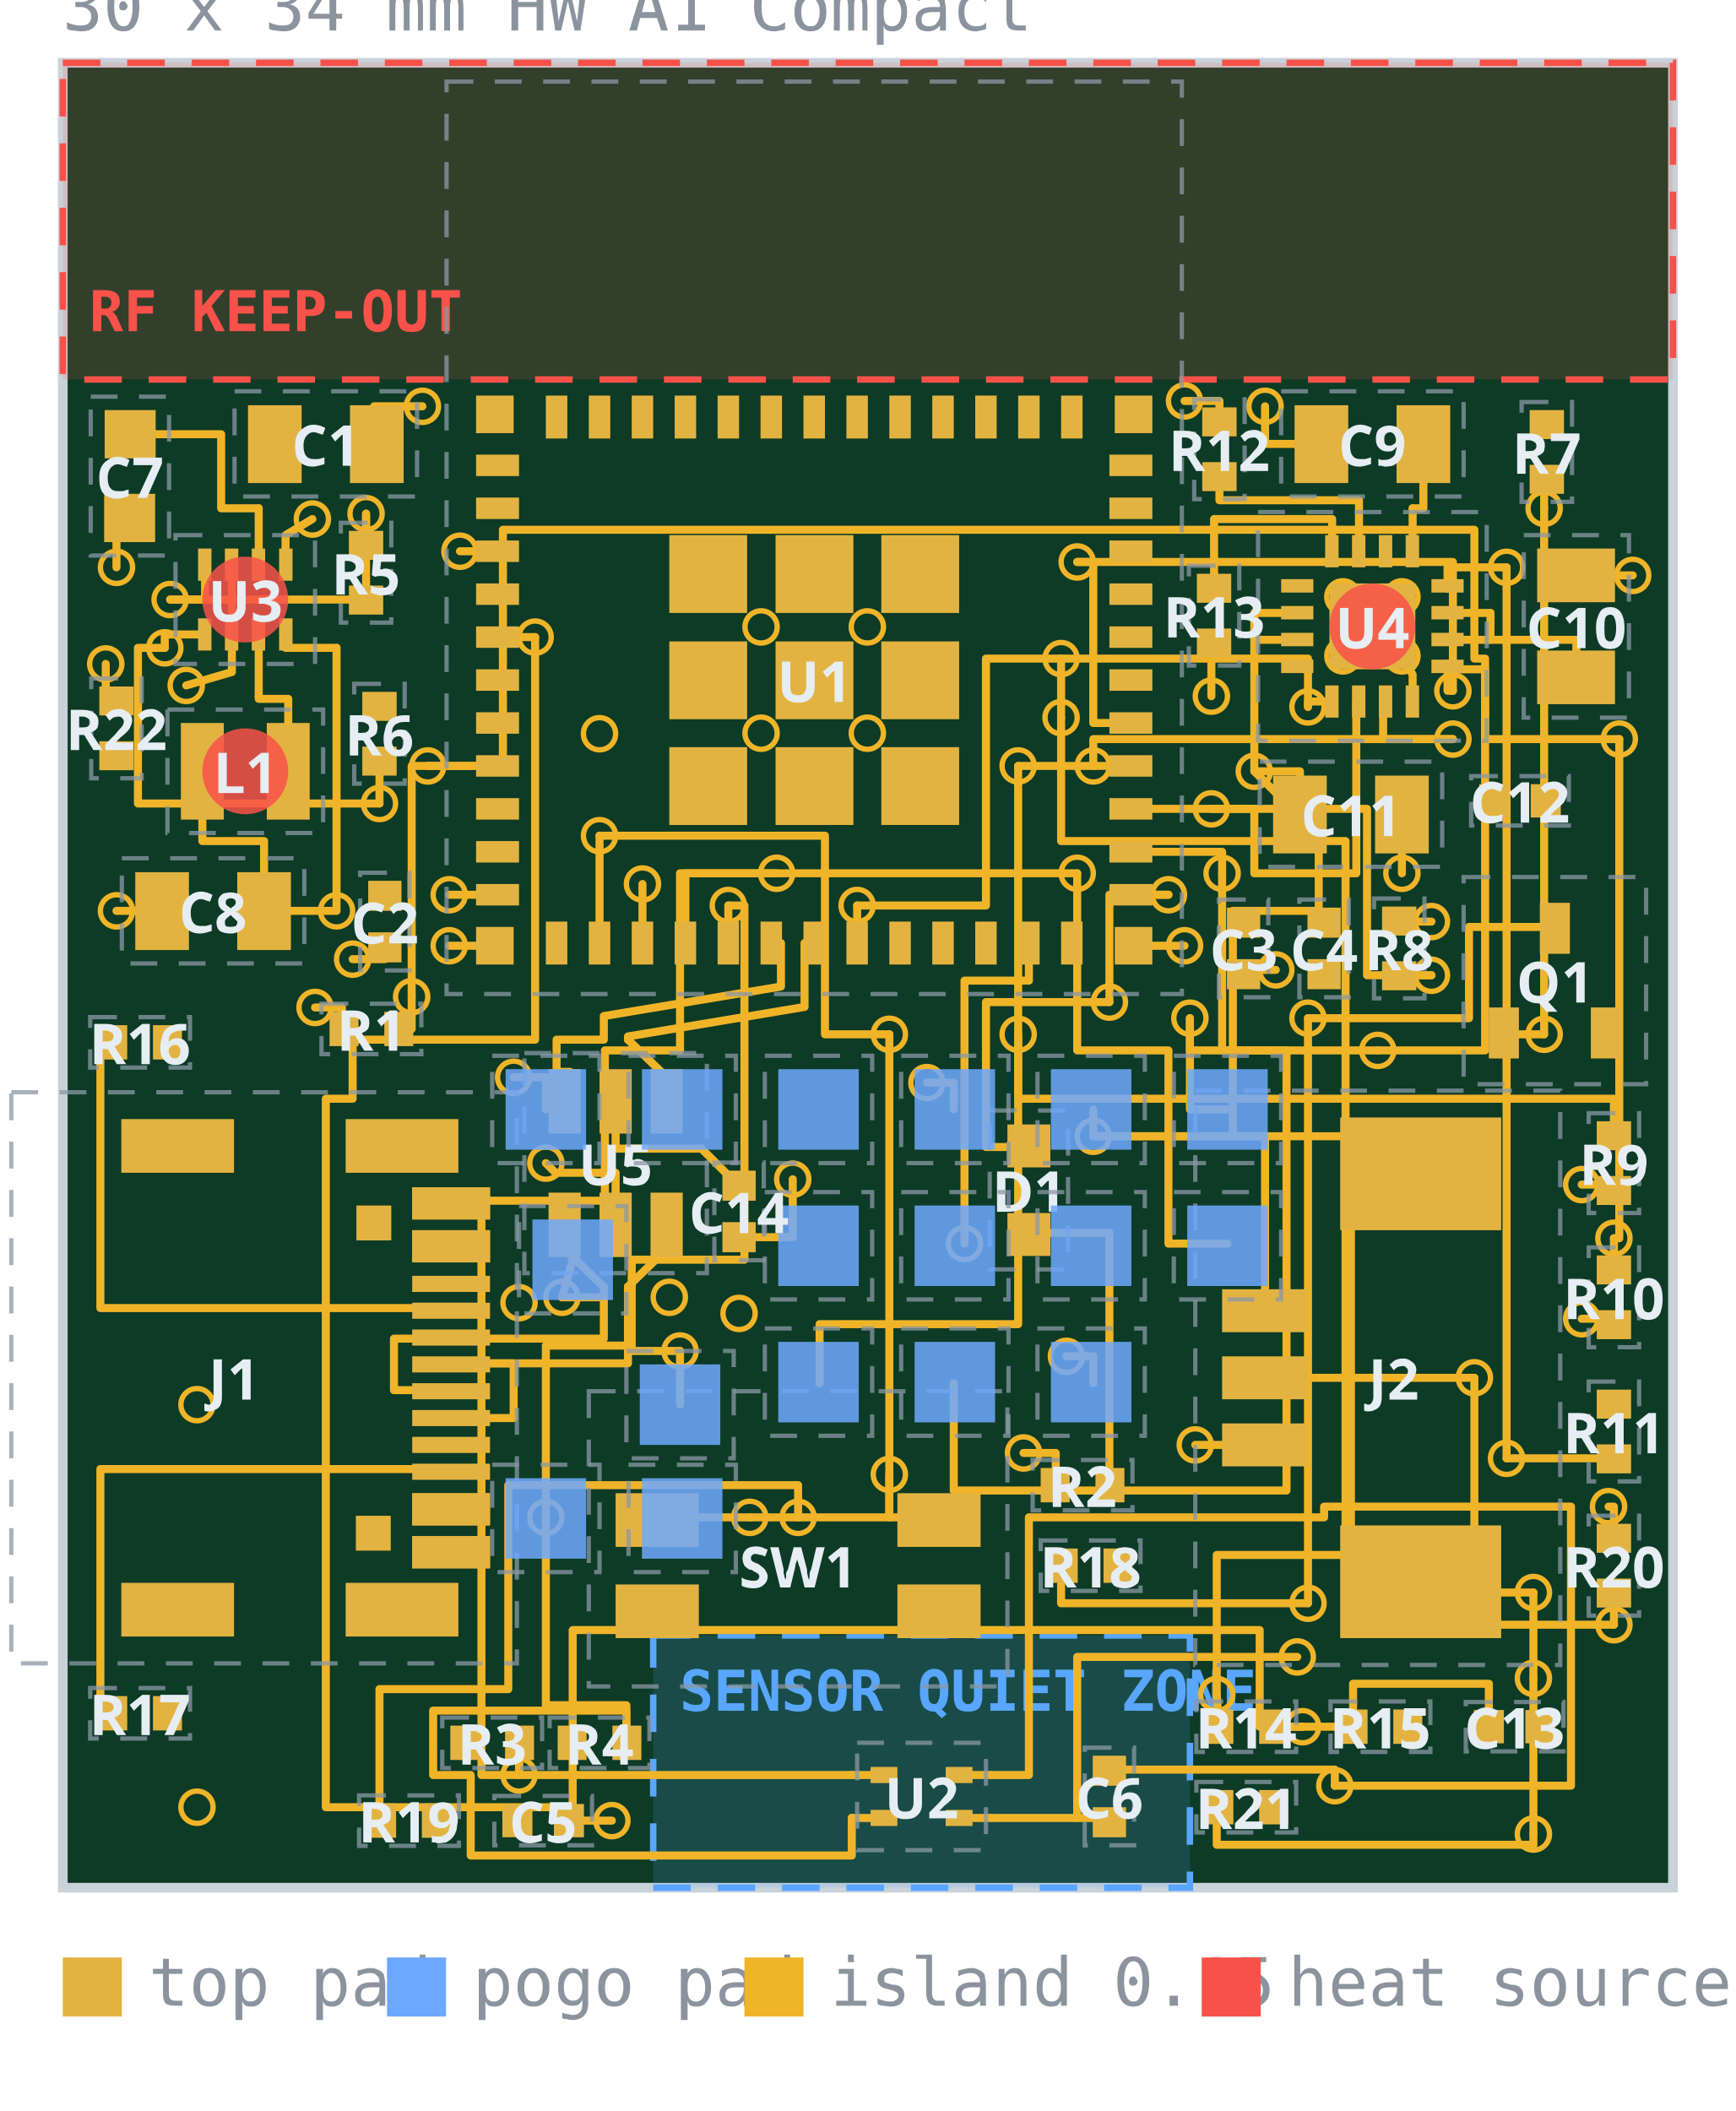
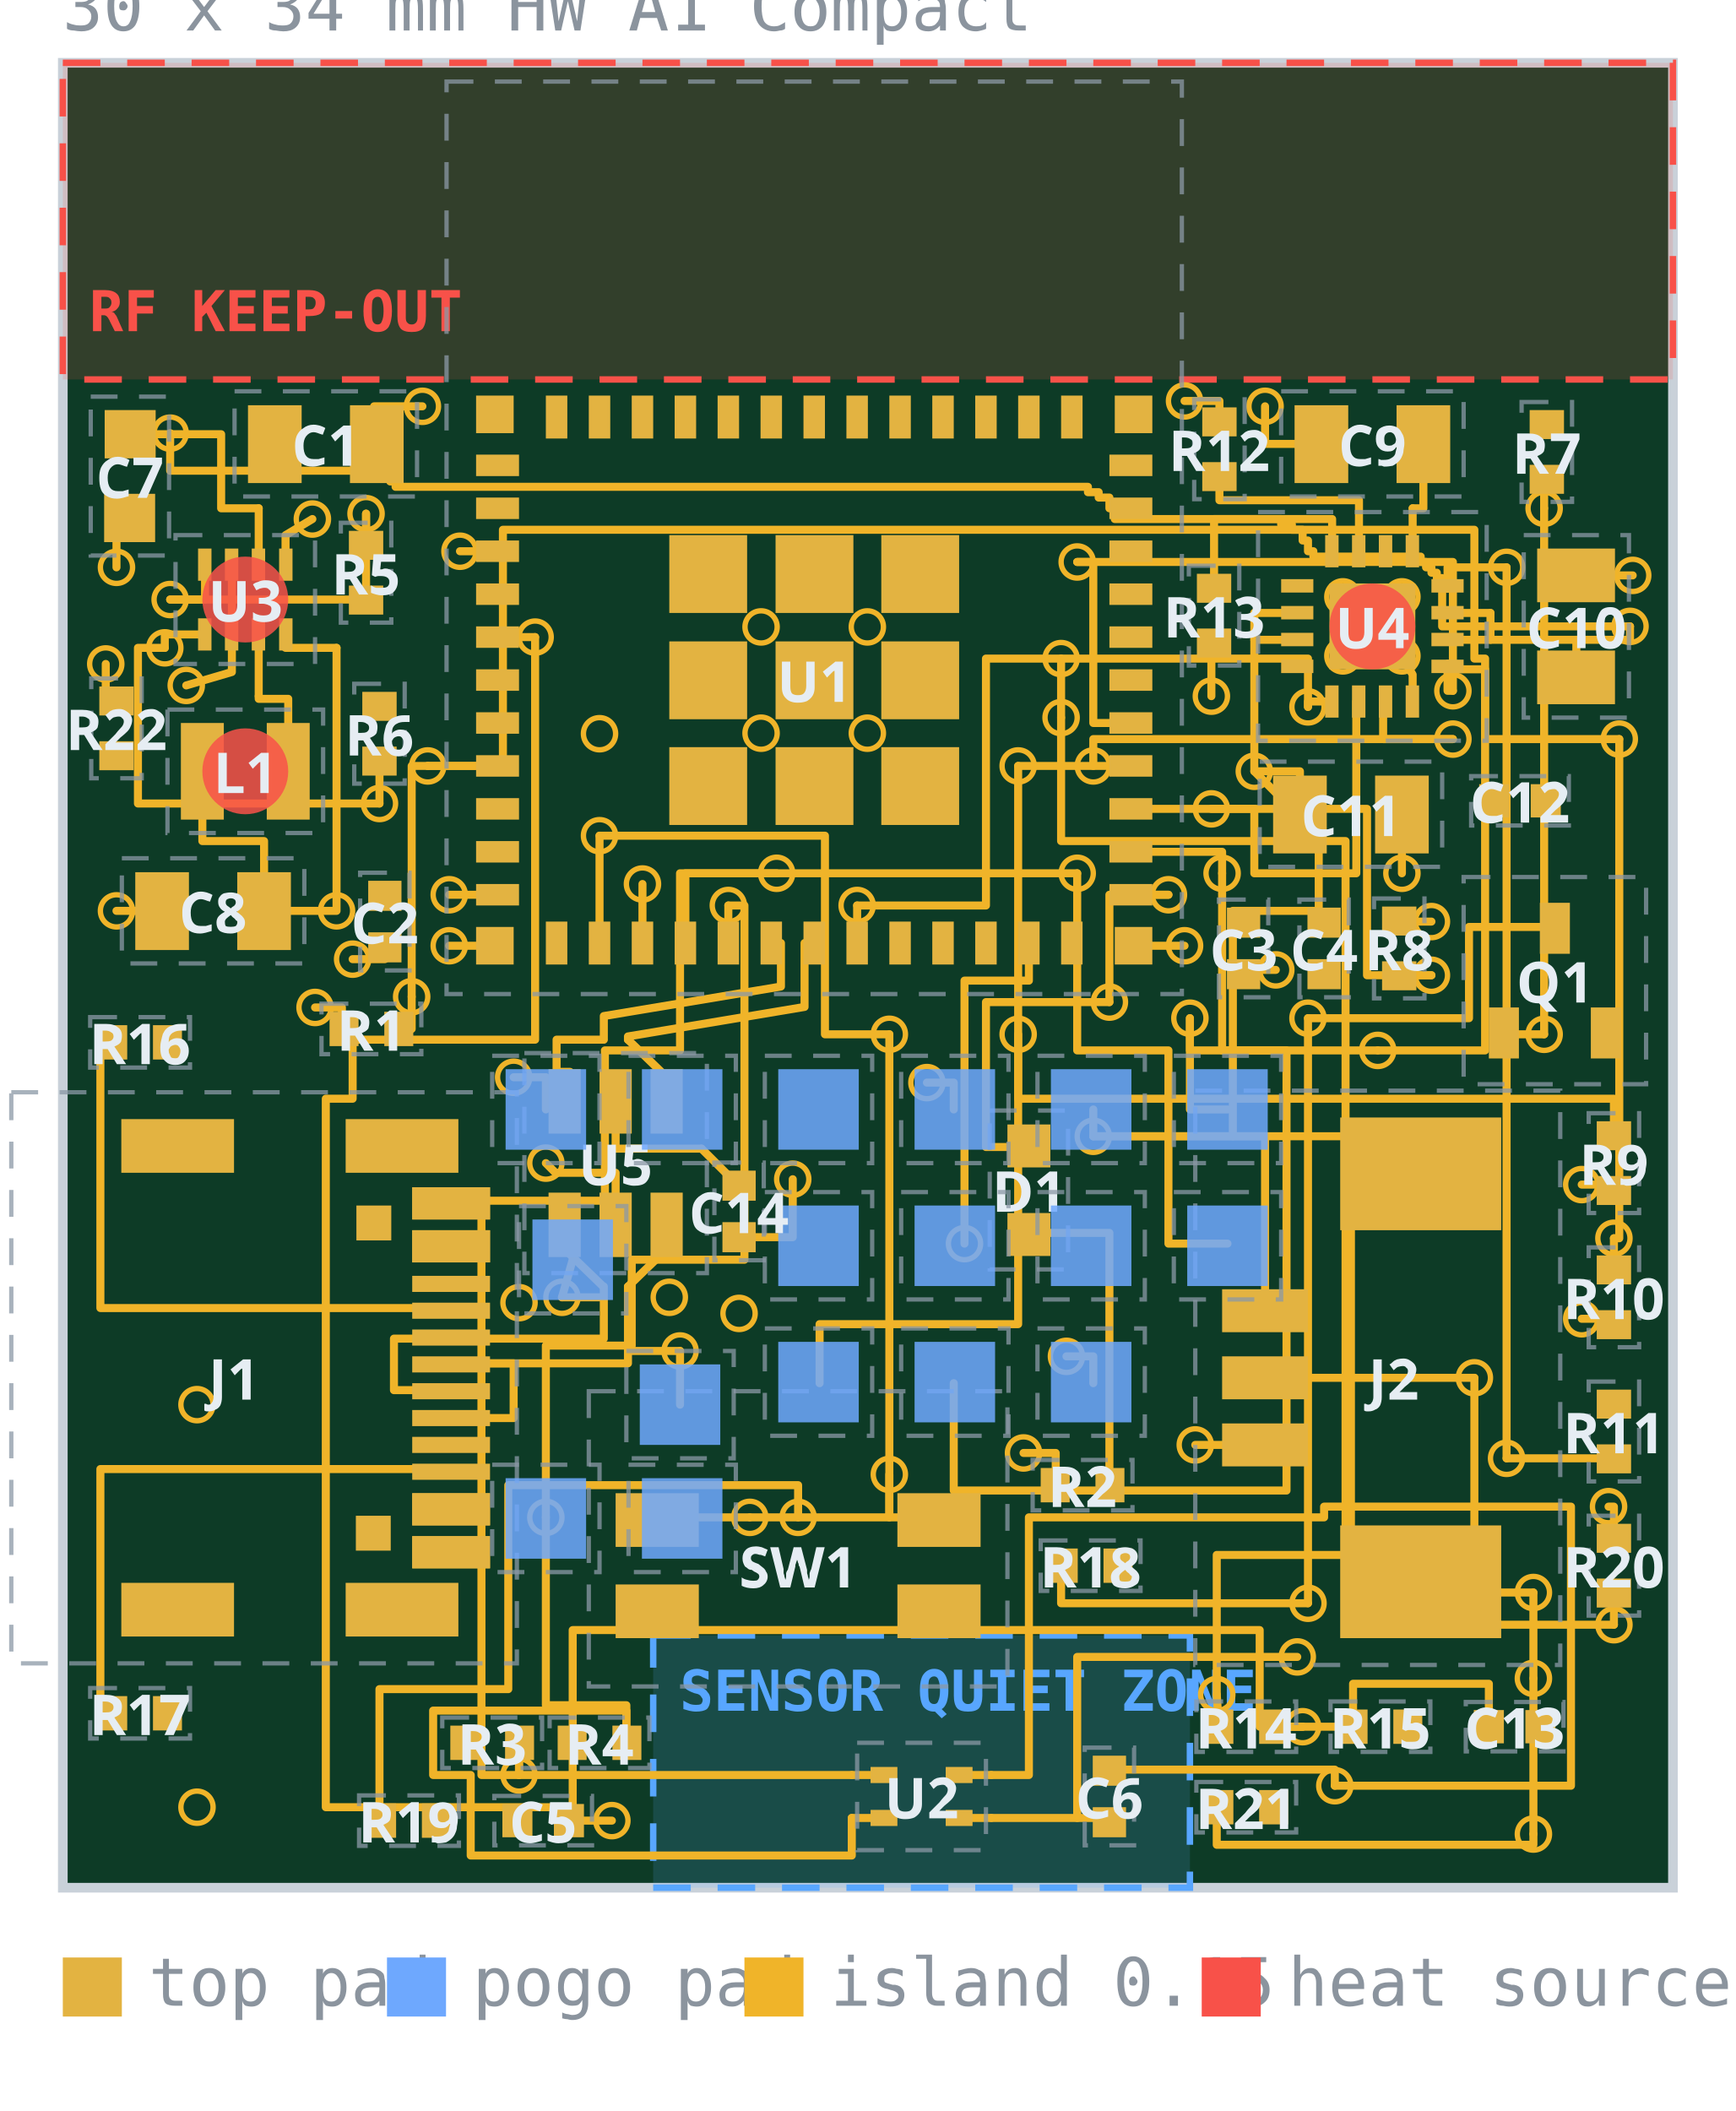
<svg xmlns="http://www.w3.org/2000/svg" viewBox="0 0 32.33 39.33" width="388" height="472" role="img" aria-label="Variant A floorplan">
  <style>
.outline{fill:#0d3b26;stroke:#c9d1d9;stroke-width:.18}
.crtyd{fill:none;stroke:#8b98a5;stroke-width:.08;stroke-dasharray:.5 .4;opacity:.75}
.pad{fill:#e3b341}
.pad-b{fill:#6ea8fe;opacity:.85}
.ref{font:600 1.05px ui-sans-serif,system-ui,sans-serif;fill:#e6edf3;
     text-anchor:middle;dominant-baseline:central}
.dim{font:500 1.25px ui-monospace,ui-sans-serif,monospace;fill:#8b949e}
.tag{font:600 1.05px ui-monospace,monospace;fill:#f85149}
.tagb{font:600 1.05px ui-monospace,monospace;fill:#58a6ff}
.rf{fill:#f85149;fill-opacity:.16;stroke:#f85149;stroke-width:.12;
    stroke-dasharray:.7 .5}
.quiet{fill:#58a6ff;fill-opacity:.16;stroke:#58a6ff;stroke-width:.12;
       stroke-dasharray:.7 .5}
.trk{fill:none;stroke:#f0b429;stroke-width:.15;stroke-linecap:round;
     stroke-linejoin:round}
.via{fill:none;stroke:#f0b429;stroke-width:.1}
.hot{fill:#f85149;opacity:.85}
</style>
  <g transform="translate(1.17,1.17)">
    <polygon class="outline" points="0.00,0.00 30.00,0.00 30.00,34.00 0.00,34.00" />
    <rect class="rf" x="0.00" y="0.00" width="30.00" height="5.90" />
    <text class="tag" x="0.50" y="5.00" style="fill:#f85149">RF KEEP-OUT</text>
    <rect class="quiet" x="11.00" y="29.30" width="10.00" height="4.70" />
    <text class="tagb" x="11.50" y="30.70">SENSOR QUIET ZONE</text>
    <path class="trk" d="M 15.30 31.90 L 14.70 31.90" />
    <path class="trk" d="M 15.30 32.70 L 14.70 32.70" />
    <path class="trk" d="M 16.70 32.70 L 17.30 32.70" />
    <path class="trk" d="M 16.70 31.90 L 17.30 31.90" />
    <path class="trk" d="M 17.30 32.70 L 18.90 32.70 L 18.90 29.70 L 23.00 29.70" />
    <path class="trk" d="M 14.70 31.90 L 8.50 31.90 L 8.50 31.30" />
    <path class="trk" d="M 14.70 32.70 L 14.70 33.40 L 7.60 33.40 L 7.60 31.90 L 6.90 31.90 L 6.90 30.70 L 10.50 30.70 L 10.50 31.30" />
    <path class="trk" d="M 17.30 31.90 L 18.00 31.90 L 18.00 27.10 L 23.50 27.10 L 23.50 26.90 L 28.10 26.90 L 28.10 32.10 L 23.70 32.10" />
    <path class="trk" d="M 19.50 32.80 L 19.50 32.70 L 18.90 32.70" />
    <path class="trk" d="M 19.50 31.80 L 23.70 31.80 L 23.70 32.10" />
    <path class="trk" d="M 3.65 10.65 L 3.65 11.80" />
    <path class="trk" d="M 3.65 11.80 L 3.65 11.85 L 4.20 11.85 L 4.20 13.20" />
    <path class="trk" d="M 4.15 10.65 L 4.15 10.90 L 5.10 10.90" />
    <path class="trk" d="M 5.10 10.90 L 5.10 15.80 L 3.75 15.80" />
    <path class="trk" d="M 2.60 13.20 L 2.60 14.50 L 3.75 14.50 L 3.75 15.80" />
    <path class="trk" d="M 3.65 9.35 L 3.65 8.50 L 3.65 8.30" />
    <path class="trk" d="M 3.65 8.30 L 2.95 8.30 L 2.95 6.92 L 1.25 6.92" />
    <path class="trk" d="M 3.15 9.35 L 3.15 10.65" />
    <path class="trk" d="M 4.15 9.35 L 4.15 8.80 L 4.65 8.50" />
    <path class="trk" d="M 3.15 10.65 L 3.15 11.35 L 2.30 11.60" />
    <path class="trk" d="M 25.15 11.90 L 25.15 11.40 L 24.95 11.05" />
    <path class="trk" d="M 1.25 8.47 L 1.00 8.47 L 1.00 9.40" />
    <path class="trk" d="M 1.85 15.80 L 1.00 15.80" />
    <path class="trk" d="M 23.45 7.10 L 22.40 7.10 L 22.40 6.40" />
    <path class="trk" d="M 28.20 9.55 L 29.25 9.55" />
    <path class="trk" d="M 24.95 14.00 L 24.95 15.10" />
    <path class="trk" d="M 25.15 9.10 L 25.15 8.30" />
    <path class="trk" d="M 25.15 8.30 L 25.35 8.30 L 25.35 7.10" />
    <path class="trk" d="M 25.80 10.25 L 26.60 10.25" />
    <path class="trk" d="M 25.80 10.75 L 26.60 10.75" />
    <path class="trk" d="M 26.60 10.25 L 26.60 10.75 L 28.20 10.75 L 28.20 11.45" />
    <path class="trk" d="M 23.00 10.25 L 22.20 10.25" />
    <path class="trk" d="M 23.00 10.75 L 22.20 10.75" />
    <path class="trk" d="M 22.20 10.25 L 22.20 13.20 L 23.05 13.20 L 23.05 14.00" />
    <path class="trk" d="M 23.65 9.10 L 23.65 8.50 L 21.45 8.50 L 21.45 9.79" />
    <path class="trk" d="M 24.15 9.10 L 24.15 8.15 L 21.55 8.15 L 21.55 7.71" />
    <path class="trk" d="M 21.55 6.69 L 21.55 6.30 L 20.90 6.30" />
    <path class="trk" d="M 21.45 10.81 L 21.40 10.81 L 21.40 11.80" />
    <path class="trk" d="M 2.65 9.35 L 2.65 10.00 L 2.00 10.00" />
    <path class="trk" d="M 5.65 8.99 L 5.65 8.40" />
    <path class="trk" d="M 2.00 10.00 L 5.65 10.00 L 5.65 8.40" />
    <path class="trk" d="M 2.65 10.65 L 1.90 10.65 L 1.90 10.90" />
    <path class="trk" d="M 5.90 13.01 L 5.90 13.80" />
    <path class="trk" d="M 1.90 10.90 L 1.40 10.90 L 1.40 13.80 L 5.90 13.80" />
    <path class="trk" d="M 8.10 15.50 L 7.20 15.50" />
    <path class="trk" d="M 10.80 16.40 L 10.80 15.30" />
    <path class="trk" d="M 19.95 16.45 L 20.90 16.45" />
    <path class="trk" d="M 8.05 16.45 L 7.20 16.45" />
    <path class="trk" d="M 22.40 25.75 L 21.10 25.75" />
    <path class="trk" d="M 9.43 32.75 L 10.23 32.75" />
    <path class="trk" d="M 13.38 16.40 L 13.38 17.21 L 10.08 17.76 L 10.08 18.20" />
    <path class="trk" d="M 13.82 16.40 L 13.82 17.59 L 10.53 18.14 L 10.53 18.20" />
    <path class="trk" d="M 10.08 22.80 L 10.08 23.77 L 7.40 23.77" />
    <path class="trk" d="M 10.53 22.80 L 10.53 24.23 L 7.40 24.23" />
    <path class="trk" d="M 10.07 18.20 L 9.20 18.20 L 9.20 18.80 L 9.45 18.80" />
    <path class="trk" d="M 10.53 18.20 L 11.15 18.80" />
    <path class="trk" d="M 9.45 22.20 L 10.07 22.80" />
    <path class="trk" d="M 11.15 22.20 L 10.53 22.80" />
    <path class="trk" d="M 7.40 23.77 L 6.17 23.77 L 6.17 24.73 L 7.40 24.73" />
    <path class="trk" d="M 7.40 24.23 L 8.40 24.23 L 8.40 25.25 L 7.40 25.25" />
    <path class="trk" d="M 10.07 23.00 L 9.30 23.00" />
    <path class="trk" d="M 10.53 24.00 L 11.50 24.00" />
    <path class="trk" d="M 9.30 23.00 L 9.50 22.30" />
    <path class="trk" d="M 11.50 24.00 L 11.50 25.00" />
    <path class="trk" d="M 10.30 21.65 L 10.30 20.68 L 9.18 20.68 L 9.00 20.50" />
    <path class="trk" d="M 10.30 19.35 L 10.30 20.23 L 11.90 20.23" />
    <path class="trk" d="M 11.90 20.23 L 12.60 20.93 L 12.60 20.92" />
    <path class="trk" d="M 12.60 21.88 L 13.60 21.88 L 13.60 20.80" />
    <path class="trk" d="M 24.04 31.00 L 24.04 30.20 L 26.57 30.20 L 26.57 31.00" />
    <path class="trk" d="M 27.80 16.10 L 26.20 16.10 L 26.20 17.80 L 23.20 17.80" />
    <path class="trk" d="M 23.20 17.80 L 23.20 28.70" />
    <path class="trk" d="M 23.20 28.70 L 18.60 28.70 L 18.60 28.00" />
    <path class="trk" d="M 26.80 18.10 L 27.60 18.10" />
    <path class="trk" d="M 27.60 18.10 L 27.60 8.30" />
    <path class="trk" d="M 27.60 8.30 L 27.60 7.80" />
    <path class="trk" d="M 28.90 22.50 L 28.90 21.90" />
    <path class="trk" d="M 28.90 21.90 L 29.00 21.90 L 29.00 12.60" />
    <path class="trk" d="M 29.00 12.60 L 26.50 12.60 L 26.50 11.30 L 25.80 11.30 L 25.80 11.20" />
    <path class="trk" d="M 22.56 31.00 L 24.04 31.00" />
    <path class="trk" d="M 1.00 11.89 L 0.80 11.89 L 0.80 11.20" />
    <path class="trk" d="M 9.00 19.50 L 9.00 18.90 L 8.40 18.90" />
    <path class="trk" d="M 19.20 24.60 L 19.20 24.10 L 18.70 24.10" />
    <path class="trk" d="M 8.10 9.10 L 7.40 9.10" />
    <path class="trk" d="M 16.60 19.50 L 16.60 19.00 L 16.10 19.00" />
    <path class="trk" d="M 5.80 7.10 L 5.80 6.40 L 6.70 6.40" />
    <path class="trk" d="M 6.00 16.50 L 6.00 16.70 L 5.40 16.70" />
    <path class="trk" d="M 22.00 17.00 L 22.00 16.90 L 22.60 16.90" />
    <path class="trk" d="M 5.20 18.00 L 5.20 17.60 L 4.70 17.60" />
    <path class="trk" d="M 18.50 26.50 L 18.50 25.90 L 17.90 25.90" />
    <path class="trk" d="M 24.90 16.00 L 25.50 16.00" />
    <path class="trk" d="M 28.90 21.00 L 28.90 20.90 L 28.30 20.90" />
    <path class="trk" d="M 28.90 23.50 L 28.90 23.40 L 28.30 23.40" />
    <path class="trk" d="M 28.90 27.50 L 28.90 26.90 L 28.80 26.90" />
    <path class="trk" d="M 19.90 13.90 L 22.20 13.90 L 22.20 15.10 L 24.10 15.10 L 24.10 11.90" />
    <path class="trk" d="M 21.40 13.90 L 24.30 13.90 L 24.30 17.00 L 25.50 17.00" />
    <path class="trk" d="M 25.50 17.00 L 24.90 17.00" />
    <path class="trk" d="M 12.40 16.40 L 12.40 15.70" />
    <path class="trk" d="M 12.40 15.70 L 12.70 15.70 L 12.70 22.30 L 10.60 22.30 L 10.60 23.90 L 9.00 23.90 L 9.00 27.10" />
    <path class="trk" d="M 9.00 27.10 L 9.00 30.60 L 10.50 30.60 L 10.50 31.30" />
    <path class="trk" d="M 19.90 13.10 L 17.80 13.10" />
    <path class="trk" d="M 17.80 13.10 L 17.80 23.50 L 14.10 23.50 L 14.10 24.60" />
    <path class="trk" d="M 17.80 18.10 L 17.80 19.30 L 28.90 19.30 L 28.90 20.00" />
    <path class="trk" d="M 19.20 13.10 L 19.20 12.60 L 25.90 12.60" />
    <path class="trk" d="M 25.90 12.60 L 24.60 12.60 L 24.60 11.90" />
    <path class="trk" d="M 11.60 16.40 L 11.60 15.10 L 18.90 15.10" />
    <path class="trk" d="M 18.90 15.10 L 18.90 18.40 L 20.60 18.40 L 20.60 22.00 L 21.70 22.00" />
    <path class="trk" d="M 13.30 15.10 L 11.50 15.10 L 11.50 18.40 L 10.10 18.40 L 10.10 21.20 L 7.80 21.20 L 7.80 31.90 L 8.50 31.90" />
    <path class="trk" d="M 8.50 31.90 L 8.50 31.30" />
    <path class="trk" d="M 14.80 16.40 L 14.80 15.70" />
    <path class="trk" d="M 14.80 15.70 L 17.20 15.70 L 17.20 11.10 L 23.20 11.10 L 23.20 12.00" />
    <path class="trk" d="M 23.20 12.00 L 23.20 11.90 L 23.60 11.90" />
    <path class="trk" d="M 18.60 11.10 L 18.60 12.20" />
    <path class="trk" d="M 18.60 12.20 L 18.60 14.50 L 23.90 14.50 L 23.90 29.10 L 28.90 29.10" />
    <path class="trk" d="M 28.90 29.10 L 28.90 28.50" />
    <path class="trk" d="M 19.90 12.30 L 19.20 12.30 L 19.20 9.30 L 18.90 9.30" />
    <path class="trk" d="M 18.90 9.30 L 25.90 9.30 L 25.90 11.70" />
    <path class="trk" d="M 25.90 11.70 L 25.80 11.70 L 25.80 11.20" />
    <path class="trk" d="M 19.90 15.50 L 20.60 15.50" />
    <path class="trk" d="M 20.60 15.50 L 19.50 15.50 L 19.50 17.50" />
    <path class="trk" d="M 19.50 17.50 L 17.20 17.50 L 17.20 20.20 L 18.00 20.20" />
    <path class="trk" d="M 18.00 16.40 L 18.00 17.10 L 16.80 17.10 L 16.80 22.00" />
    <path class="trk" d="M 7.20 26.20 L 0.70 26.20 L 0.70 30.80 L 0.90 30.80" />
    <path class="trk" d="M 7.20 23.20 L 0.70 23.20 L 0.70 18.20 L 0.90 18.20" />
    <path class="trk" d="M 19.90 14.70 L 21.60 14.70 L 21.60 15.10" />
    <path class="trk" d="M 21.60 15.10 L 21.60 18.40 L 22.80 18.40 L 22.80 26.60 L 16.60 26.60 L 16.60 24.60" />
    <path class="trk" d="M 25.80 9.80 L 25.80 9.40 L 26.90 9.40" />
    <path class="trk" d="M 26.90 9.40 L 26.90 26.00" />
    <path class="trk" d="M 26.90 26.00 L 28.90 26.00" />
    <path class="trk" d="M 8.10 13.10 L 6.80 13.10" />
    <path class="trk" d="M 6.80 13.10 L 6.50 13.10 L 6.50 17.40" />
    <path class="trk" d="M 6.50 17.40 L 6.50 18.00 L 6.30 18.00" />
    <path class="trk" d="M 10.00 16.40 L 10.00 14.40" />
    <path class="trk" d="M 10.00 14.40 L 14.20 14.40 L 14.20 18.10 L 15.40 18.10" />
    <path class="trk" d="M 15.40 18.10 L 15.40 27.10 L 16.30 27.10" />
    <path class="trk" d="M 15.40 26.30 L 15.40 27.10 L 12.80 27.10" />
    <path class="trk" d="M 12.80 27.10 L 11.10 27.10" />
    <path class="trk" d="M 13.70 27.10 L 13.70 26.50 L 8.30 26.50 L 8.30 30.30 L 5.90 30.30 L 5.90 32.80" />
    <path class="trk" d="M 22.40 24.50 L 26.30 24.50" />
    <path class="trk" d="M 26.30 24.50 L 26.30 28.50 L 27.40 28.50" />
    <path class="trk" d="M 27.40 28.50 L 27.40 30.10" />
    <path class="trk" d="M 27.40 30.10 L 27.40 33.00" />
    <path class="trk" d="M 27.40 33.00 L 27.40 33.20 L 21.50 33.20 L 21.50 32.50" />
    <path class="trk" d="M 8.10 10.70 L 8.80 10.70" />
    <path class="trk" d="M 8.80 10.70 L 8.80 18.20 L 5.40 18.20 L 5.40 19.30 L 4.90 19.30 L 4.90 32.50 L 9.50 32.50 L 9.50 29.20 L 22.30 29.20 L 22.30 31.00 L 23.10 31.00" />
    <path class="trk" d="M 23.10 31.00 L 22.60 31.00" />
    <path class="trk" d="M 18.00 21.80 L 19.50 21.80 L 19.50 26.50" />
    <path class="trk" d="M 22.40 23.20 L 22.40 20.00 L 19.20 20.00" />
    <path class="trk" d="M 19.20 20.00 L 19.20 19.50" />
    <path class="trk" d="M 6.80 13.10 L 8.20 13.10 L 8.20 8.70 L 26.30 8.70 L 26.30 11.10 L 26.50 11.10 L 26.50 18.40 L 24.50 18.40" />
    <path class="trk" d="M 24.50 18.40 L 21.00 18.40 L 21.00 17.80" />
    <path class="trk" d="M 21.00 17.80 L 21.00 19.50 L 21.70 19.50" />
    <path class="trk" d="M 22.20 13.20 L 23.40 14.40 L 23.40 15.80 L 21.80 15.80 L 21.80 20.00 L 19.20 20.00" />
    <path class="trk" d="M 21.80 20.00 L 24.00 20.00" />
    <path class="trk" d="M 21.54 31.00 L 21.50 30.40" />
    <path class="trk" d="M 24.00 20.00 L 24.00 27.80 L 21.50 27.80 L 21.50 30.40" />
+     <path class="trk" d="M 28.20 10.75 L 29.20 10.75 L 29.20 10.50" />
+     <path class="trk" d="M 29.20 10.50 L 25.70 10.50 L 25.70 9.60 L 25.60 9.60 L 25.60 9.50 L 25.50 9.50 L 25.50 9.40 L 25.40 9.40 L 25.40 9.30 L 25.30 9.30 L 25.30 9.20 L 23.30 9.20 L 23.30 9.10 L 23.20 9.10 L 23.20 8.90 L 23.10 8.90 L 23.10 8.70 L 22.90 8.70 L 22.90 8.60 L 22.70 8.60 L 22.70 8.50 L 19.60 8.50 L 19.60 8.30 L 19.50 8.30 L 19.50 8.10 L 19.30 8.10 L 19.30 8.00 L 19.10 8.00 L 19.10 7.90 L 6.20 7.90 L 6.20 7.80 L 6.10 7.80 L 6.10 7.70 L 5.80 7.70 L 5.80 7.60 L 2.00 7.60 L 2.00 6.90" />
    <circle class="via" cx="23.00" cy="29.70" r="0.30" />
    <circle class="via" cx="23.70" cy="32.10" r="0.30" />
    <circle class="via" cx="4.65" cy="8.50" r="0.30" />
    <circle class="via" cx="2.30" cy="11.60" r="0.30" />
    <circle class="via" cx="5.10" cy="15.80" r="0.30" />
    <circle class="via" cx="1.00" cy="9.40" r="0.30" />
    <circle class="via" cx="1.00" cy="15.80" r="0.30" />
    <circle class="via" cx="22.40" cy="6.40" r="0.30" />
    <circle class="via" cx="29.25" cy="9.55" r="0.30" />
    <circle class="via" cx="24.95" cy="15.10" r="0.30" />
    <circle class="via" cx="20.90" cy="6.30" r="0.30" />
    <circle class="via" cx="21.40" cy="11.80" r="0.30" />
    <circle class="via" cx="23.85" cy="9.95" r="0.30" />
    <circle class="via" cx="23.85" cy="11.05" r="0.30" />
    <circle class="via" cx="24.95" cy="9.95" r="0.30" />
    <circle class="via" cx="24.95" cy="11.05" r="0.30" />
    <circle class="via" cx="13.01" cy="10.51" r="0.30" />
    <circle class="via" cx="13.01" cy="12.49" r="0.30" />
    <circle class="via" cx="14.99" cy="10.51" r="0.30" />
    <circle class="via" cx="14.99" cy="12.49" r="0.30" />
    <circle class="via" cx="2.00" cy="10.00" r="0.30" />
    <circle class="via" cx="5.65" cy="8.40" r="0.30" />
    <circle class="via" cx="1.90" cy="10.90" r="0.30" />
    <circle class="via" cx="5.90" cy="13.80" r="0.30" />
    <circle class="via" cx="7.20" cy="15.50" r="0.30" />
    <circle class="via" cx="10.80" cy="15.30" r="0.30" />
    <circle class="via" cx="20.90" cy="16.45" r="0.30" />
    <circle class="via" cx="7.20" cy="16.45" r="0.30" />
    <circle class="via" cx="21.10" cy="25.75" r="0.30" />
    <circle class="via" cx="10.23" cy="32.75" r="0.30" />
    <circle class="via" cx="9.30" cy="23.00" r="0.30" />
    <circle class="via" cx="11.50" cy="24.00" r="0.30" />
    <circle class="via" cx="8.50" cy="23.10" r="0.30" />
    <circle class="via" cx="11.30" cy="23.00" r="0.30" />
    <circle class="via" cx="12.60" cy="23.30" r="0.30" />
    <circle class="via" cx="9.00" cy="20.50" r="0.30" />
    <circle class="via" cx="13.60" cy="20.80" r="0.30" />
    <circle class="via" cx="23.20" cy="17.80" r="0.30" />
    <circle class="via" cx="23.20" cy="28.70" r="0.30" />
    <circle class="via" cx="27.60" cy="18.10" r="0.30" />
    <circle class="via" cx="27.60" cy="8.30" r="0.30" />
    <circle class="via" cx="28.90" cy="21.90" r="0.30" />
    <circle class="via" cx="29.00" cy="12.60" r="0.30" />
    <circle class="via" cx="0.80" cy="11.20" r="0.30" />
    <circle class="via" cx="8.40" cy="18.90" r="0.30" />
    <circle class="via" cx="18.70" cy="24.10" r="0.30" />
    <circle class="via" cx="7.40" cy="9.10" r="0.30" />
    <circle class="via" cx="16.10" cy="19.00" r="0.30" />
    <circle class="via" cx="6.70" cy="6.40" r="0.30" />
    <circle class="via" cx="5.40" cy="16.70" r="0.30" />
    <circle class="via" cx="22.60" cy="16.90" r="0.30" />
    <circle class="via" cx="4.70" cy="17.60" r="0.30" />
    <circle class="via" cx="17.90" cy="25.90" r="0.30" />
    <circle class="via" cx="25.50" cy="16.00" r="0.30" />
    <circle class="via" cx="28.30" cy="20.90" r="0.30" />
    <circle class="via" cx="28.30" cy="23.40" r="0.30" />
    <circle class="via" cx="28.80" cy="26.90" r="0.30" />
    <circle class="via" cx="21.40" cy="13.90" r="0.30" />
    <circle class="via" cx="25.50" cy="17.00" r="0.30" />
    <circle class="via" cx="12.40" cy="15.70" r="0.30" />
    <circle class="via" cx="9.00" cy="27.10" r="0.30" />
    <circle class="via" cx="17.80" cy="13.10" r="0.30" />
    <circle class="via" cx="17.80" cy="18.10" r="0.30" />
    <circle class="via" cx="19.20" cy="13.10" r="0.30" />
    <circle class="via" cx="25.90" cy="12.60" r="0.30" />
    <circle class="via" cx="18.90" cy="15.10" r="0.30" />
    <circle class="via" cx="13.30" cy="15.10" r="0.30" />
    <circle class="via" cx="8.50" cy="31.90" r="0.30" />
    <circle class="via" cx="14.80" cy="15.70" r="0.30" />
    <circle class="via" cx="23.20" cy="12.00" r="0.30" />
    <circle class="via" cx="18.60" cy="11.10" r="0.30" />
    <circle class="via" cx="18.60" cy="12.20" r="0.30" />
    <circle class="via" cx="28.90" cy="29.10" r="0.30" />
    <circle class="via" cx="18.90" cy="9.30" r="0.30" />
    <circle class="via" cx="25.90" cy="11.70" r="0.30" />
    <circle class="via" cx="20.60" cy="15.50" r="0.30" />
    <circle class="via" cx="19.50" cy="17.50" r="0.30" />
    <circle class="via" cx="16.80" cy="22.00" r="0.30" />
    <circle class="via" cx="21.60" cy="15.10" r="0.30" />
    <circle class="via" cx="26.90" cy="9.40" r="0.30" />
    <circle class="via" cx="26.90" cy="26.00" r="0.30" />
    <circle class="via" cx="6.80" cy="13.10" r="0.30" />
    <circle class="via" cx="6.50" cy="17.40" r="0.30" />
    <circle class="via" cx="10.00" cy="14.40" r="0.30" />
    <circle class="via" cx="15.40" cy="18.10" r="0.30" />
    <circle class="via" cx="15.40" cy="26.30" r="0.30" />
    <circle class="via" cx="12.80" cy="27.10" r="0.30" />
    <circle class="via" cx="13.70" cy="27.10" r="0.30" />
    <circle class="via" cx="26.30" cy="24.50" r="0.30" />
    <circle class="via" cx="27.40" cy="28.50" r="0.30" />
    <circle class="via" cx="27.40" cy="30.10" r="0.30" />
    <circle class="via" cx="27.40" cy="33.00" r="0.30" />
    <circle class="via" cx="8.80" cy="10.70" r="0.30" />
    <circle class="via" cx="23.10" cy="31.00" r="0.30" />
    <circle class="via" cx="19.20" cy="20.00" r="0.30" />
    <circle class="via" cx="24.50" cy="18.40" r="0.30" />
    <circle class="via" cx="21.00" cy="17.80" r="0.30" />
    <circle class="via" cx="22.20" cy="13.20" r="0.30" />
    <circle class="via" cx="21.50" cy="30.40" r="0.30" />
+     <circle class="via" cx="29.20" cy="10.50" r="0.30" />
+     <circle class="via" cx="2.00" cy="6.90" r="0.30" />
    <circle class="via" cx="10.00" cy="12.50" r="0.30" />
    <circle class="via" cx="2.50" cy="25.00" r="0.30" />
    <circle class="via" cx="2.50" cy="32.50" r="0.30" />
    <rect class="crtyd" x="7.15" y="0.35" width="13.70" height="17.00" />
    <rect class="pad" x="7.70" y="7.30" width="0.80" height="0.40" />
    <rect class="pad" x="7.70" y="8.10" width="0.80" height="0.40" />
    <rect class="pad" x="7.70" y="8.90" width="0.80" height="0.40" />
    <rect class="pad" x="7.70" y="9.70" width="0.80" height="0.40" />
    <rect class="pad" x="7.70" y="10.50" width="0.80" height="0.40" />
    <rect class="pad" x="7.70" y="11.30" width="0.80" height="0.40" />
    <rect class="pad" x="7.70" y="12.10" width="0.80" height="0.40" />
    <rect class="pad" x="7.70" y="12.90" width="0.80" height="0.40" />
    <rect class="pad" x="7.70" y="13.70" width="0.80" height="0.40" />
    <rect class="pad" x="7.70" y="14.50" width="0.80" height="0.40" />
    <rect class="pad" x="7.70" y="15.30" width="0.80" height="0.40" />
    <rect class="pad" x="9.00" y="16.00" width="0.40" height="0.80" />
    <rect class="pad" x="9.80" y="16.00" width="0.40" height="0.80" />
    <rect class="pad" x="10.60" y="16.00" width="0.40" height="0.80" />
    <rect class="pad" x="11.40" y="16.00" width="0.40" height="0.80" />
    <rect class="pad" x="12.20" y="16.00" width="0.40" height="0.80" />
    <rect class="pad" x="13.00" y="16.00" width="0.40" height="0.80" />
    <rect class="pad" x="13.80" y="16.00" width="0.40" height="0.80" />
    <rect class="pad" x="14.60" y="16.00" width="0.40" height="0.80" />
    <rect class="pad" x="15.40" y="16.00" width="0.40" height="0.80" />
    <rect class="pad" x="16.20" y="16.00" width="0.40" height="0.80" />
    <rect class="pad" x="17.00" y="16.00" width="0.40" height="0.80" />
    <rect class="pad" x="17.80" y="16.00" width="0.40" height="0.80" />
    <rect class="pad" x="18.60" y="16.00" width="0.40" height="0.80" />
    <rect class="pad" x="19.50" y="15.30" width="0.80" height="0.40" />
    <rect class="pad" x="19.50" y="14.50" width="0.80" height="0.40" />
    <rect class="pad" x="19.50" y="13.70" width="0.80" height="0.40" />
    <rect class="pad" x="19.50" y="12.90" width="0.80" height="0.40" />
    <rect class="pad" x="19.50" y="12.10" width="0.80" height="0.40" />
    <rect class="pad" x="19.50" y="11.30" width="0.80" height="0.40" />
    <rect class="pad" x="19.50" y="10.50" width="0.80" height="0.40" />
    <rect class="pad" x="19.50" y="9.70" width="0.80" height="0.40" />
    <rect class="pad" x="19.50" y="8.90" width="0.80" height="0.40" />
    <rect class="pad" x="19.50" y="8.10" width="0.80" height="0.40" />
    <rect class="pad" x="19.50" y="7.30" width="0.80" height="0.40" />
    <rect class="pad" x="18.60" y="6.20" width="0.40" height="0.80" />
    <rect class="pad" x="17.80" y="6.20" width="0.40" height="0.80" />
    <rect class="pad" x="17.00" y="6.20" width="0.40" height="0.80" />
    <rect class="pad" x="16.20" y="6.20" width="0.40" height="0.80" />
    <rect class="pad" x="15.40" y="6.20" width="0.40" height="0.80" />
    <rect class="pad" x="14.60" y="6.20" width="0.40" height="0.80" />
    <rect class="pad" x="13.80" y="6.20" width="0.40" height="0.80" />
    <rect class="pad" x="13.00" y="6.20" width="0.40" height="0.80" />
    <rect class="pad" x="12.20" y="6.20" width="0.40" height="0.80" />
    <rect class="pad" x="11.40" y="6.20" width="0.40" height="0.80" />
    <rect class="pad" x="10.60" y="6.20" width="0.40" height="0.80" />
    <rect class="pad" x="9.80" y="6.20" width="0.40" height="0.80" />
    <rect class="pad" x="9.00" y="6.20" width="0.40" height="0.80" />
    <rect class="pad" x="11.30" y="8.80" width="1.45" height="1.45" />
    <rect class="pad" x="11.30" y="10.78" width="1.45" height="1.45" />
    <rect class="pad" x="11.30" y="12.75" width="1.45" height="1.45" />
    <rect class="pad" x="13.28" y="8.80" width="1.45" height="1.45" />
    <rect class="pad" x="13.28" y="10.78" width="1.45" height="1.45" />
    <rect class="pad" x="13.28" y="12.75" width="1.45" height="1.45" />
    <rect class="pad" x="15.25" y="8.80" width="1.45" height="1.45" />
    <rect class="pad" x="15.25" y="10.78" width="1.45" height="1.45" />
    <rect class="pad" x="15.25" y="12.75" width="1.45" height="1.45" />
    <rect class="pad" x="19.60" y="6.20" width="0.70" height="0.70" />
    <rect class="pad" x="19.60" y="16.10" width="0.70" height="0.70" />
    <rect class="pad" x="7.70" y="16.10" width="0.70" height="0.70" />
    <rect class="pad" x="7.70" y="6.20" width="0.70" height="0.70" />
    <text class="ref" x="14.00" y="11.50">U1</text>
    <rect class="crtyd" x="-0.96" y="19.18" width="9.42" height="10.64" />
    <rect class="pad" x="5.47" y="21.29" width="0.65" height="0.65" />
    <rect class="pad" x="5.46" y="27.07" width="0.65" height="0.65" />
    <rect class="pad" x="6.51" y="20.95" width="1.45" height="0.60" />
    <rect class="pad" x="6.51" y="21.75" width="1.45" height="0.60" />
    <rect class="pad" x="6.51" y="23.10" width="1.45" height="0.30" />
    <rect class="pad" x="6.51" y="24.10" width="1.45" height="0.30" />
    <rect class="pad" x="6.51" y="24.60" width="1.45" height="0.30" />
    <rect class="pad" x="6.51" y="25.60" width="1.45" height="0.30" />
    <rect class="pad" x="6.51" y="26.65" width="1.45" height="0.60" />
    <rect class="pad" x="6.51" y="27.45" width="1.45" height="0.60" />
    <rect class="pad" x="6.51" y="27.45" width="1.45" height="0.60" />
    <rect class="pad" x="6.51" y="26.65" width="1.45" height="0.60" />
    <rect class="pad" x="6.51" y="26.10" width="1.45" height="0.30" />
    <rect class="pad" x="6.51" y="25.10" width="1.45" height="0.30" />
    <rect class="pad" x="6.51" y="23.60" width="1.45" height="0.30" />
    <rect class="pad" x="6.51" y="22.60" width="1.45" height="0.30" />
    <rect class="pad" x="6.51" y="21.75" width="1.45" height="0.60" />
    <rect class="pad" x="6.51" y="20.95" width="1.45" height="0.60" />
    <rect class="pad" x="5.27" y="19.68" width="2.10" height="1.00" />
    <rect class="pad" x="1.09" y="19.68" width="2.10" height="1.00" />
    <rect class="pad" x="5.27" y="28.32" width="2.10" height="1.00" />
    <rect class="pad" x="1.09" y="28.32" width="2.10" height="1.00" />
    <text class="ref" x="3.19" y="24.50">J1</text>
    <rect class="crtyd" x="21.10" y="19.15" width="6.80" height="10.70" />
    <rect class="pad" x="21.60" y="25.35" width="1.60" height="0.80" />
    <rect class="pad" x="21.60" y="24.10" width="1.60" height="0.80" />
    <rect class="pad" x="21.60" y="22.85" width="1.60" height="0.80" />
    <rect class="pad" x="23.80" y="27.25" width="3.00" height="2.10" />
    <rect class="pad" x="23.80" y="19.65" width="3.00" height="2.10" />
    <text class="ref" x="24.80" y="24.50">J2</text>
    <rect class="crtyd" x="22.27" y="8.37" width="4.26" height="4.26" />
    <rect class="pad" x="22.70" y="9.62" width="0.60" height="0.25" />
    <rect class="pad" x="22.70" y="10.12" width="0.60" height="0.25" />
    <rect class="pad" x="22.70" y="10.62" width="0.60" height="0.25" />
    <rect class="pad" x="22.70" y="11.12" width="0.60" height="0.25" />
    <rect class="pad" x="23.52" y="11.60" width="0.25" height="0.60" />
    <rect class="pad" x="24.02" y="11.60" width="0.25" height="0.60" />
    <rect class="pad" x="24.52" y="11.60" width="0.25" height="0.60" />
    <rect class="pad" x="25.02" y="11.60" width="0.25" height="0.60" />
    <rect class="pad" x="25.50" y="11.12" width="0.60" height="0.25" />
    <rect class="pad" x="25.50" y="10.62" width="0.60" height="0.25" />
    <rect class="pad" x="25.50" y="10.12" width="0.60" height="0.25" />
    <rect class="pad" x="25.50" y="9.62" width="0.60" height="0.25" />
    <rect class="pad" x="25.02" y="8.80" width="0.25" height="0.60" />
    <rect class="pad" x="24.52" y="8.80" width="0.25" height="0.60" />
    <rect class="pad" x="24.02" y="8.80" width="0.25" height="0.60" />
    <rect class="pad" x="23.52" y="8.80" width="0.25" height="0.60" />
    <rect class="pad" x="23.60" y="9.70" width="1.60" height="1.60" />
    <circle class="hot" cx="24.40" cy="10.50" r="0.8" />
    <text class="ref" x="24.40" y="10.50">U4</text>
    <rect class="crtyd" x="2.10" y="8.80" width="2.60" height="2.40" />
    <rect class="pad" x="4.03" y="9.05" width="0.25" height="0.60" />
    <rect class="pad" x="3.52" y="9.05" width="0.25" height="0.60" />
    <rect class="pad" x="3.02" y="9.05" width="0.25" height="0.60" />
    <rect class="pad" x="2.52" y="9.05" width="0.25" height="0.60" />
    <rect class="pad" x="2.52" y="10.35" width="0.25" height="0.60" />
    <rect class="pad" x="3.02" y="10.35" width="0.25" height="0.60" />
    <rect class="pad" x="3.52" y="10.35" width="0.25" height="0.60" />
    <rect class="pad" x="4.03" y="10.35" width="0.25" height="0.60" />
    <circle class="hot" cx="3.40" cy="10.00" r="0.8" />
    <text class="ref" x="3.40" y="10.00">U3</text>
    <rect class="crtyd" x="1.95" y="12.05" width="2.90" height="2.30" />
    <rect class="pad" x="3.80" y="12.30" width="0.80" height="1.80" />
    <rect class="pad" x="2.20" y="12.30" width="0.80" height="1.80" />
    <circle class="hot" cx="3.40" cy="13.20" r="0.8" />
    <text class="ref" x="3.40" y="13.20">L1</text>
    <rect class="crtyd" x="8.60" y="18.45" width="3.40" height="4.10" />
    <rect class="pad" x="9.05" y="21.05" width="0.60" height="1.20" />
    <rect class="pad" x="10.00" y="21.05" width="0.60" height="1.20" />
    <rect class="pad" x="10.95" y="21.05" width="0.60" height="1.20" />
    <rect class="pad" x="10.95" y="18.75" width="0.60" height="1.20" />
    <rect class="pad" x="10.00" y="18.75" width="0.60" height="1.20" />
    <rect class="pad" x="9.05" y="18.75" width="0.60" height="1.20" />
    <text class="ref" x="10.30" y="20.50">U5</text>
    <rect class="crtyd" x="9.80" y="24.75" width="7.80" height="5.50" />
    <rect class="pad" x="10.30" y="26.65" width="1.55" height="1.00" />
    <rect class="pad" x="15.55" y="26.65" width="1.55" height="1.00" />
    <rect class="pad" x="10.30" y="28.35" width="1.55" height="1.00" />
    <rect class="pad" x="15.55" y="28.35" width="1.55" height="1.00" />
    <text class="ref" x="13.70" y="28.00">SW1</text>
    <rect class="crtyd" x="17.27" y="19.52" width="1.46" height="2.96" />
    <rect class="pad" x="17.60" y="21.43" width="0.80" height="0.80" />
    <rect class="pad" x="17.60" y="19.78" width="0.80" height="0.80" />
    <text class="ref" x="18.00" y="21.00">D1</text>
    <rect class="crtyd" x="7.07" y="30.83" width="1.86" height="0.94" />
    <rect class="pad" x="7.22" y="30.98" width="0.54" height="0.64" />
    <rect class="pad" x="8.24" y="30.98" width="0.54" height="0.64" />
    <text class="ref" x="8.00" y="31.30">R3</text>
    <rect class="crtyd" x="9.07" y="30.83" width="1.86" height="0.94" />
    <rect class="pad" x="9.22" y="30.98" width="0.54" height="0.64" />
    <rect class="pad" x="10.24" y="30.98" width="0.54" height="0.64" />
    <text class="ref" x="10.00" y="31.30">R4</text>
    <rect class="crtyd" x="14.80" y="31.30" width="2.40" height="2.00" />
    <rect class="pad" x="15.05" y="31.75" width="0.50" height="0.30" />
    <rect class="pad" x="15.05" y="32.55" width="0.50" height="0.30" />
    <rect class="pad" x="16.45" y="32.55" width="0.50" height="0.30" />
    <rect class="pad" x="16.45" y="31.75" width="0.50" height="0.30" />
    <text class="ref" x="16.00" y="32.30">U2</text>
    <rect class="crtyd" x="19.04" y="31.39" width="0.92" height="1.82" />
    <rect class="pad" x="19.19" y="32.50" width="0.62" height="0.56" />
    <rect class="pad" x="19.19" y="31.54" width="0.62" height="0.56" />
    <text class="ref" x="19.50" y="32.30">C6</text>
    <rect class="crtyd" x="8.00" y="18.50" width="2.00" height="2.00" />
    <rect class="pad-b" x="8.25" y="18.75" width="1.50" height="1.50" />
    <rect class="crtyd" x="10.54" y="18.50" width="2.00" height="2.00" />
    <rect class="pad-b" x="10.79" y="18.75" width="1.50" height="1.50" />
    <rect class="crtyd" x="13.08" y="18.50" width="2.00" height="2.00" />
    <rect class="pad-b" x="13.33" y="18.75" width="1.50" height="1.50" />
    <rect class="crtyd" x="15.62" y="18.50" width="2.00" height="2.00" />
    <rect class="pad-b" x="15.87" y="18.75" width="1.50" height="1.50" />
    <rect class="crtyd" x="18.16" y="18.50" width="2.00" height="2.00" />
    <rect class="pad-b" x="18.41" y="18.75" width="1.50" height="1.50" />
    <rect class="crtyd" x="20.70" y="18.50" width="2.00" height="2.00" />
    <rect class="pad-b" x="20.95" y="18.75" width="1.50" height="1.50" />
    <rect class="crtyd" x="15.62" y="21.04" width="2.00" height="2.00" />
    <rect class="pad-b" x="15.87" y="21.29" width="1.50" height="1.50" />
    <rect class="crtyd" x="18.16" y="21.04" width="2.00" height="2.00" />
    <rect class="pad-b" x="18.41" y="21.29" width="1.50" height="1.50" />
    <rect class="crtyd" x="13.08" y="21.04" width="2.00" height="2.00" />
    <rect class="pad-b" x="13.33" y="21.29" width="1.50" height="1.50" />
    <rect class="crtyd" x="10.50" y="24.00" width="2.00" height="2.00" />
    <rect class="pad-b" x="10.75" y="24.25" width="1.50" height="1.50" />
    <rect class="crtyd" x="8.50" y="21.30" width="2.00" height="2.00" />
    <rect class="pad-b" x="8.75" y="21.55" width="1.50" height="1.50" />
    <rect class="crtyd" x="20.70" y="21.04" width="2.00" height="2.00" />
    <rect class="pad-b" x="20.95" y="21.29" width="1.50" height="1.50" />
    <rect class="crtyd" x="8.00" y="26.12" width="2.00" height="2.00" />
    <rect class="pad-b" x="8.25" y="26.37" width="1.50" height="1.50" />
    <rect class="crtyd" x="10.54" y="26.12" width="2.00" height="2.00" />
    <rect class="pad-b" x="10.79" y="26.37" width="1.50" height="1.50" />
    <rect class="crtyd" x="13.08" y="23.58" width="2.00" height="2.00" />
    <rect class="pad-b" x="13.33" y="23.83" width="1.50" height="1.50" />
    <rect class="crtyd" x="15.62" y="23.58" width="2.00" height="2.00" />
    <rect class="pad-b" x="15.87" y="23.83" width="1.50" height="1.50" />
    <rect class="crtyd" x="18.16" y="23.58" width="2.00" height="2.00" />
    <rect class="pad-b" x="18.41" y="23.83" width="1.50" height="1.50" />
    <rect class="crtyd" x="0.53" y="11.47" width="0.94" height="1.86" />
    <rect class="pad" x="0.68" y="12.64" width="0.64" height="0.54" />
    <rect class="pad" x="0.68" y="11.62" width="0.64" height="0.54" />
    <text class="ref" x="1.00" y="12.40">R22</text>
    <rect class="crtyd" x="3.20" y="6.12" width="3.40" height="1.96" />
    <rect class="pad" x="5.35" y="6.38" width="1.00" height="1.45" />
    <rect class="pad" x="3.45" y="6.38" width="1.00" height="1.45" />
    <text class="ref" x="4.90" y="7.10">C1</text>
    <rect class="crtyd" x="0.52" y="6.22" width="1.46" height="2.96" />
    <rect class="pad" x="0.78" y="6.47" width="0.95" height="0.90" />
    <rect class="pad" x="0.77" y="8.03" width="0.95" height="0.90" />
    <text class="ref" x="1.25" y="7.70">C7</text>
    <rect class="crtyd" x="1.10" y="14.82" width="3.40" height="1.96" />
    <rect class="pad" x="3.25" y="15.08" width="1.00" height="1.45" />
    <rect class="pad" x="1.35" y="15.08" width="1.00" height="1.45" />
    <text class="ref" x="2.80" y="15.80">C8</text>
    <rect class="crtyd" x="22.70" y="6.12" width="3.40" height="1.96" />
    <rect class="pad" x="24.85" y="6.38" width="1.00" height="1.45" />
    <rect class="pad" x="22.95" y="6.38" width="1.00" height="1.45" />
    <text class="ref" x="24.40" y="7.10">C9</text>
    <rect class="crtyd" x="27.22" y="8.80" width="1.96" height="3.40" />
    <rect class="pad" x="27.47" y="10.95" width="1.45" height="1.00" />
    <rect class="pad" x="27.47" y="9.05" width="1.45" height="1.00" />
    <text class="ref" x="28.20" y="10.50">C10</text>
    <rect class="crtyd" x="22.30" y="13.02" width="3.40" height="1.96" />
    <rect class="pad" x="22.55" y="13.28" width="1.00" height="1.45" />
    <rect class="pad" x="24.45" y="13.28" width="1.00" height="1.45" />
    <text class="ref" x="24.00" y="14.00">C11</text>
    <rect class="crtyd" x="26.10" y="15.17" width="3.40" height="3.86" />
    <rect class="pad" x="26.57" y="17.60" width="0.56" height="0.95" />
    <rect class="pad" x="28.47" y="17.60" width="0.56" height="0.95" />
    <rect class="pad" x="27.52" y="15.65" width="0.56" height="0.95" />
    <text class="ref" x="27.80" y="17.10">Q1</text>
    <rect class="crtyd" x="21.08" y="6.27" width="0.94" height="1.86" />
    <rect class="pad" x="21.23" y="7.44" width="0.64" height="0.54" />
    <rect class="pad" x="21.23" y="6.42" width="0.64" height="0.54" />
    <text class="ref" x="21.55" y="7.20">R12</text>
    <rect class="crtyd" x="20.98" y="9.37" width="0.94" height="1.86" />
    <rect class="pad" x="21.13" y="9.52" width="0.64" height="0.54" />
    <rect class="pad" x="21.13" y="10.54" width="0.64" height="0.54" />
    <text class="ref" x="21.45" y="10.30">R13</text>
    <rect class="crtyd" x="12.14" y="20.49" width="0.92" height="1.82" />
    <rect class="pad" x="12.29" y="20.64" width="0.62" height="0.56" />
    <rect class="pad" x="12.29" y="21.60" width="0.62" height="0.56" />
    <text class="ref" x="12.60" y="21.40">C14</text>
    <rect class="crtyd" x="26.24" y="13.29" width="1.82" height="0.92" />
    <rect class="pad" x="26.39" y="13.44" width="0.56" height="0.62" />
    <rect class="pad" x="27.35" y="13.44" width="0.56" height="0.62" />
    <text class="ref" x="27.15" y="13.75">C12</text>
    <rect class="crtyd" x="5.54" y="15.09" width="0.92" height="1.82" />
    <rect class="pad" x="5.69" y="16.20" width="0.62" height="0.56" />
    <rect class="pad" x="5.69" y="15.24" width="0.62" height="0.56" />
    <text class="ref" x="6.00" y="16.00">C2</text>
    <rect class="crtyd" x="21.54" y="15.59" width="0.92" height="1.82" />
    <rect class="pad" x="21.69" y="16.70" width="0.62" height="0.56" />
    <rect class="pad" x="21.69" y="15.74" width="0.62" height="0.56" />
    <text class="ref" x="22.00" y="16.50">C3</text>
    <rect class="crtyd" x="4.82" y="17.53" width="1.86" height="0.94" />
    <rect class="pad" x="4.97" y="17.68" width="0.54" height="0.64" />
    <rect class="pad" x="5.99" y="17.68" width="0.54" height="0.64" />
    <text class="ref" x="5.75" y="18.00">R1</text>
    <rect class="crtyd" x="23.04" y="15.59" width="0.92" height="1.82" />
    <rect class="pad" x="23.19" y="16.70" width="0.62" height="0.56" />
    <rect class="pad" x="23.19" y="15.74" width="0.62" height="0.56" />
    <text class="ref" x="23.50" y="16.50">C4</text>
    <rect class="crtyd" x="8.04" y="32.29" width="1.82" height="0.92" />
    <rect class="pad" x="8.19" y="32.44" width="0.56" height="0.62" />
    <rect class="pad" x="9.15" y="32.44" width="0.56" height="0.62" />
    <text class="ref" x="8.95" y="32.75">C5</text>
    <rect class="crtyd" x="18.07" y="26.03" width="1.86" height="0.94" />
    <rect class="pad" x="18.22" y="26.18" width="0.54" height="0.64" />
    <rect class="pad" x="19.24" y="26.18" width="0.54" height="0.64" />
    <text class="ref" x="19.00" y="26.50">R2</text>
    <rect class="crtyd" x="5.18" y="8.57" width="0.94" height="1.86" />
    <rect class="pad" x="5.33" y="9.74" width="0.64" height="0.54" />
    <rect class="pad" x="5.33" y="8.72" width="0.64" height="0.54" />
    <text class="ref" x="5.65" y="9.50">R5</text>
    <rect class="crtyd" x="5.43" y="11.57" width="0.94" height="1.86" />
    <rect class="pad" x="5.58" y="12.74" width="0.64" height="0.54" />
    <rect class="pad" x="5.58" y="11.72" width="0.64" height="0.54" />
    <text class="ref" x="5.90" y="12.50">R6</text>
    <rect class="crtyd" x="27.18" y="6.32" width="0.94" height="1.86" />
    <rect class="pad" x="27.33" y="7.49" width="0.64" height="0.54" />
    <rect class="pad" x="27.33" y="6.47" width="0.64" height="0.54" />
    <text class="ref" x="27.65" y="7.25">R7</text>
    <rect class="crtyd" x="24.43" y="15.57" width="0.94" height="1.86" />
    <rect class="pad" x="24.58" y="16.74" width="0.64" height="0.54" />
    <rect class="pad" x="24.58" y="15.72" width="0.64" height="0.54" />
    <text class="ref" x="24.90" y="16.50">R8</text>
    <rect class="crtyd" x="28.43" y="19.57" width="0.94" height="1.86" />
    <rect class="pad" x="28.58" y="20.74" width="0.64" height="0.54" />
    <rect class="pad" x="28.58" y="19.72" width="0.64" height="0.54" />
    <text class="ref" x="28.90" y="20.50">R9</text>
    <rect class="crtyd" x="28.43" y="22.07" width="0.94" height="1.86" />
    <rect class="pad" x="28.58" y="23.24" width="0.64" height="0.54" />
    <rect class="pad" x="28.58" y="22.22" width="0.64" height="0.54" />
    <text class="ref" x="28.90" y="23.00">R10</text>
    <rect class="crtyd" x="28.43" y="24.57" width="0.94" height="1.86" />
    <rect class="pad" x="28.58" y="25.74" width="0.64" height="0.54" />
    <rect class="pad" x="28.58" y="24.72" width="0.64" height="0.54" />
    <text class="ref" x="28.90" y="25.50">R11</text>
    <rect class="crtyd" x="18.22" y="27.53" width="1.86" height="0.94" />
    <rect class="pad" x="18.37" y="27.68" width="0.54" height="0.64" />
    <rect class="pad" x="19.39" y="27.68" width="0.54" height="0.64" />
    <text class="ref" x="19.15" y="28.00">R18</text>
    <rect class="crtyd" x="0.51" y="17.78" width="1.86" height="0.94" />
    <rect class="pad" x="0.66" y="17.93" width="0.54" height="0.64" />
    <rect class="pad" x="1.68" y="17.93" width="0.54" height="0.64" />
    <text class="ref" x="1.44" y="18.25">R16</text>
    <rect class="crtyd" x="0.51" y="30.28" width="1.86" height="0.94" />
    <rect class="pad" x="0.66" y="30.43" width="0.54" height="0.64" />
    <rect class="pad" x="1.68" y="30.43" width="0.54" height="0.64" />
    <text class="ref" x="1.44" y="30.75">R17</text>
    <rect class="crtyd" x="21.12" y="30.53" width="1.86" height="0.94" />
    <rect class="pad" x="21.27" y="30.68" width="0.54" height="0.64" />
    <rect class="pad" x="22.29" y="30.68" width="0.54" height="0.64" />
    <text class="ref" x="22.05" y="31.00">R14</text>
    <rect class="crtyd" x="23.62" y="30.53" width="1.86" height="0.94" />
    <rect class="pad" x="23.77" y="30.68" width="0.54" height="0.64" />
    <rect class="pad" x="24.79" y="30.68" width="0.54" height="0.64" />
    <text class="ref" x="24.55" y="31.00">R15</text>
    <rect class="crtyd" x="26.14" y="30.54" width="1.82" height="0.92" />
    <rect class="pad" x="26.29" y="30.69" width="0.56" height="0.62" />
    <rect class="pad" x="27.25" y="30.69" width="0.56" height="0.62" />
    <text class="ref" x="27.05" y="31.00">C13</text>
    <rect class="crtyd" x="5.52" y="32.28" width="1.86" height="0.94" />
    <rect class="pad" x="5.67" y="32.43" width="0.54" height="0.64" />
    <rect class="pad" x="6.69" y="32.43" width="0.54" height="0.64" />
    <text class="ref" x="6.45" y="32.75">R19</text>
    <rect class="crtyd" x="28.43" y="27.07" width="0.94" height="1.86" />
    <rect class="pad" x="28.58" y="28.24" width="0.64" height="0.54" />
    <rect class="pad" x="28.58" y="27.22" width="0.64" height="0.54" />
    <text class="ref" x="28.90" y="28.00">R20</text>
    <rect class="crtyd" x="21.12" y="32.03" width="1.86" height="0.94" />
    <rect class="pad" x="21.27" y="32.18" width="0.54" height="0.64" />
    <rect class="pad" x="22.29" y="32.18" width="0.54" height="0.64" />
    <text class="ref" x="22.05" y="32.50">R21</text>
    <text class="dim" x="0" y="-0.6">30 x 34 mm   HW A1   Compact</text>
    <rect x="0.00" y="35.30" width="1.1" height="1.1" fill="#e3b341" />
    <text class="dim" x="1.60" y="36.20">top pad</text>
    <rect x="6.04" y="35.30" width="1.1" height="1.1" fill="#6ea8fe" />
    <text class="dim" x="7.64" y="36.20">pogo pad</text>
    <rect x="12.70" y="35.30" width="1.1" height="1.1" fill="#f0b429" />
    <text class="dim" x="14.30" y="36.20">island 0.15</text>
    <rect x="21.22" y="35.30" width="1.1" height="1.1" fill="#f85149" />
    <text class="dim" x="22.82" y="36.20">heat source</text>
  </g>
</svg>
